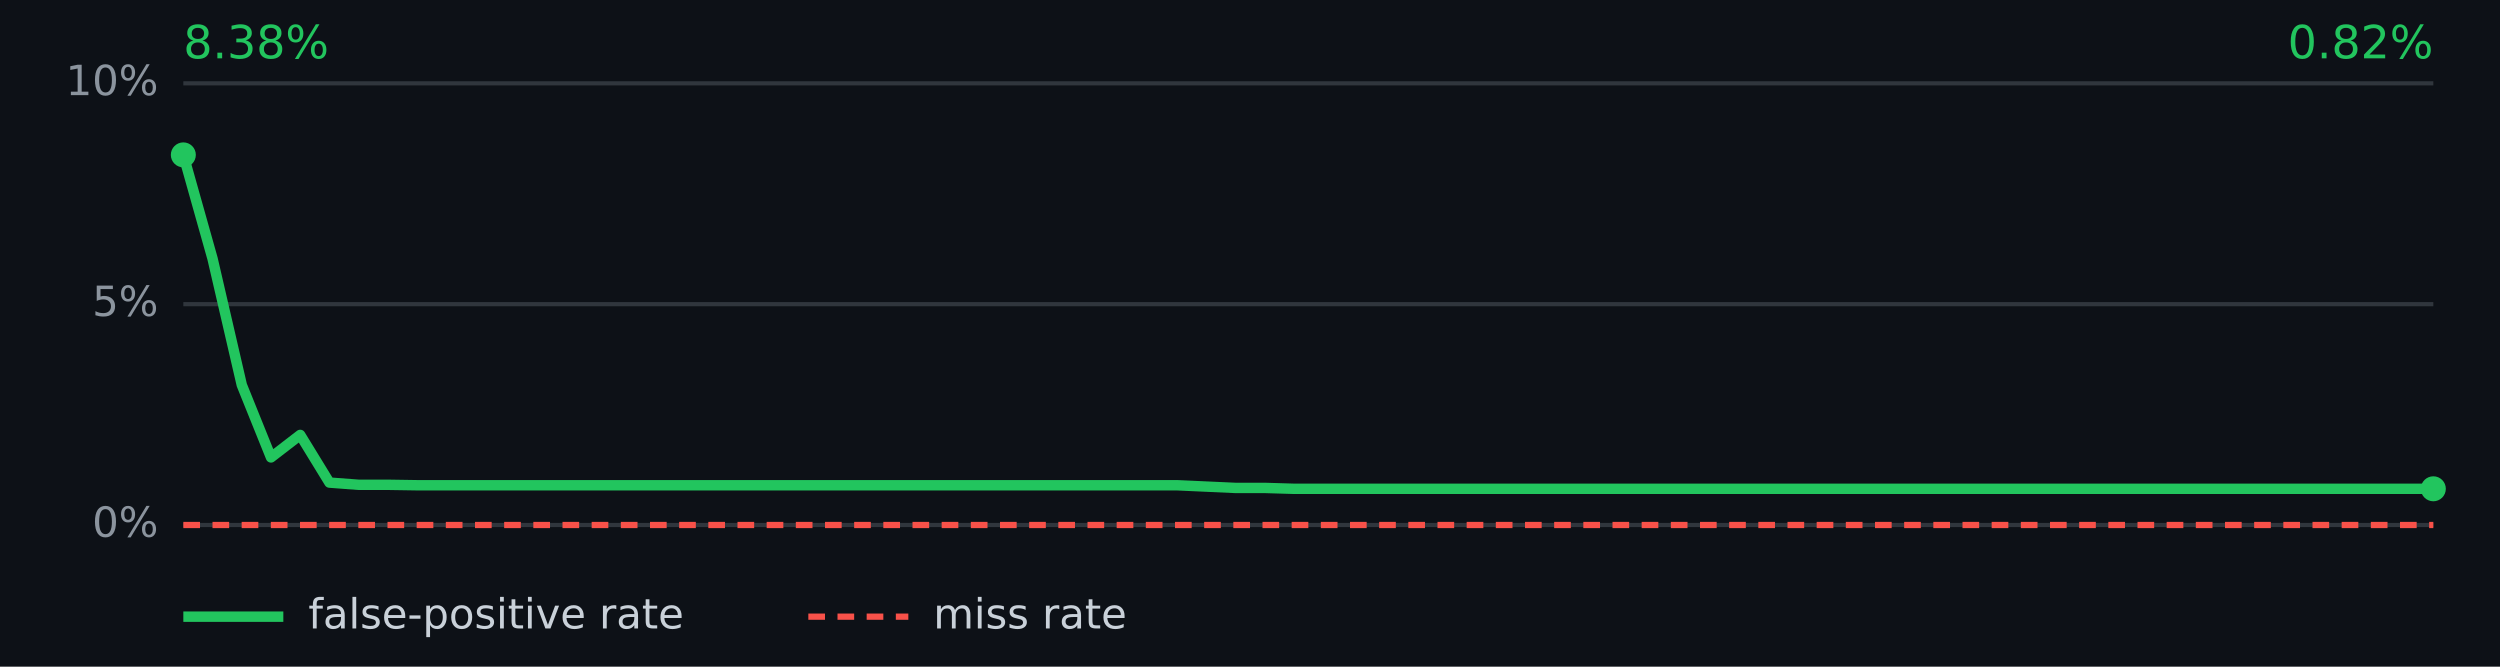
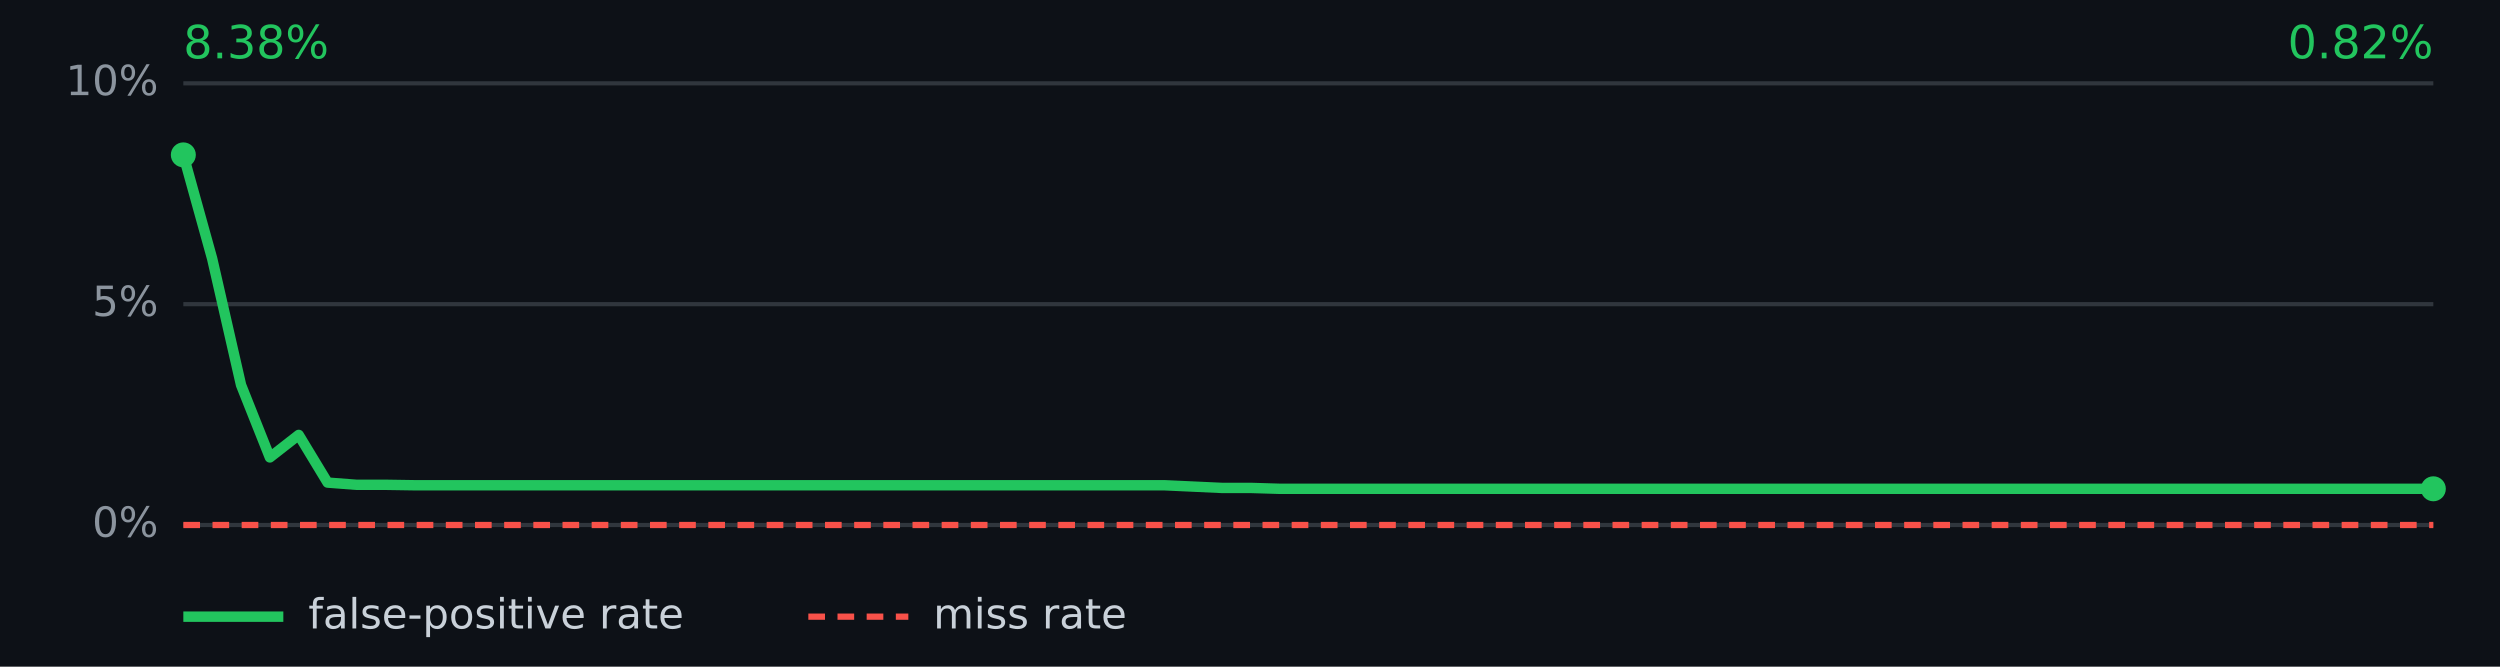
<svg xmlns="http://www.w3.org/2000/svg" width="600" height="160" role="img" aria-label="false-positive rate trend: 8.38% to 0.82%">
  <rect width="100%" height="160" fill="#0d1117" />
  <line x1="44" y1="20.00" x2="584" y2="20.00" stroke="#30363d" stroke-width="1" />
  <text x="38" y="20.00" font-family="Verdana,Geneva,DejaVu Sans,sans-serif" font-size="10" fill="#8b949e" text-anchor="end" dominant-baseline="middle">10%</text>
  <line x1="44" y1="73.00" x2="584" y2="73.00" stroke="#30363d" stroke-width="1" />
  <text x="38" y="73.00" font-family="Verdana,Geneva,DejaVu Sans,sans-serif" font-size="10" fill="#8b949e" text-anchor="end" dominant-baseline="middle">5%</text>
  <line x1="44" y1="126.00" x2="584" y2="126.00" stroke="#30363d" stroke-width="1" />
  <text x="38" y="126.00" font-family="Verdana,Geneva,DejaVu Sans,sans-serif" font-size="10" fill="#8b949e" text-anchor="end" dominant-baseline="middle">0%</text>
-   <polyline points="44.00,126.00 51.83,126.00 59.65,126.00 67.48,126.00 75.30,126.00 83.13,126.00 90.96,126.00 98.78,126.00 106.61,126.00 114.43,126.00 122.26,126.00 130.09,126.00 137.91,126.00 145.74,126.00 153.57,126.00 161.39,126.00 169.22,126.00 177.04,126.00 184.87,126.00 192.70,126.00 200.52,126.00 208.35,126.00 216.17,126.00 224.00,126.00 231.83,126.00 239.65,126.00 247.48,126.00 255.30,126.00 263.13,126.00 270.96,126.00 278.78,126.00 286.61,126.00 294.43,126.00 302.26,126.00 310.09,126.00 317.91,126.00 325.74,126.00 333.57,126.00 341.39,126.00 349.22,126.00 357.04,126.00 364.87,126.00 372.70,126.00 380.52,126.00 388.35,126.00 396.17,126.00 404.00,126.00 411.83,126.00 419.65,126.00 427.48,126.00 435.30,126.00 443.13,126.00 450.96,126.00 458.78,126.00 466.61,126.00 474.43,126.00 482.26,126.00 490.09,126.00 497.91,126.00 505.74,126.00 513.57,126.00 521.39,126.00 529.22,126.00 537.04,126.00 544.87,126.00 552.70,126.00 560.52,126.00 568.35,126.00 576.17,126.00 584.00,126.00" fill="none" stroke="#f85149" stroke-width="1.5" stroke-dasharray="4,3" />
-   <polyline points="44.00,37.17 51.01,62.08 58.03,92.40 65.04,109.78 72.05,104.38 79.06,115.82 86.08,116.35 93.09,116.35 100.10,116.46 107.12,116.46 114.13,116.46 121.14,116.46 128.16,116.46 135.17,116.46 142.18,116.46 149.19,116.46 156.21,116.46 163.22,116.46 170.23,116.46 177.25,116.46 184.26,116.46 191.27,116.46 198.29,116.46 205.30,116.46 212.31,116.46 219.32,116.46 226.34,116.46 233.35,116.46 240.36,116.46 247.38,116.46 254.39,116.46 261.40,116.46 268.42,116.46 275.43,116.46 282.44,116.46 289.45,116.78 296.47,117.10 303.48,117.10 310.49,117.31 317.51,117.31 324.52,117.31 331.53,117.31 338.55,117.31 345.56,117.31 352.57,117.31 359.58,117.31 366.60,117.31 373.61,117.31 380.62,117.31 387.64,117.31 394.65,117.31 401.66,117.31 408.68,117.31 415.69,117.31 422.70,117.31 429.71,117.31 436.73,117.31 443.74,117.31 450.75,117.31 457.77,117.31 464.78,117.31 471.79,117.31 478.81,117.31 485.82,117.31 492.83,117.31 499.84,117.31 506.86,117.31 513.87,117.31 520.88,117.31 527.90,117.31 534.91,117.31 541.92,117.31 548.94,117.31 555.95,117.31 562.96,117.31 569.97,117.31 576.99,117.31 584.00,117.31" fill="none" stroke="#22c55e" stroke-width="2.5" stroke-linejoin="round" />
+   <polyline points="44.00,126.00 51.71,126.00 59.43,126.00 67.14,126.00 74.86,126.00 82.57,126.00 90.29,126.00 98.00,126.00 105.71,126.00 113.43,126.00 121.14,126.00 128.86,126.00 136.57,126.00 144.29,126.00 152.00,126.00 159.71,126.00 167.43,126.00 175.14,126.00 182.86,126.00 190.57,126.00 198.29,126.00 206.00,126.00 213.71,126.00 221.43,126.00 229.14,126.00 236.86,126.00 244.57,126.00 252.29,126.00 260.00,126.00 267.71,126.00 275.43,126.00 283.14,126.00 290.86,126.00 298.57,126.00 306.29,126.00 314.00,126.00 321.71,126.00 329.43,126.00 337.14,126.00 344.86,126.00 352.57,126.00 360.29,126.00 368.00,126.00 375.71,126.00 383.43,126.00 391.14,126.00 398.86,126.00 406.57,126.00 414.29,126.00 422.00,126.00 429.71,126.00 437.43,126.00 445.14,126.00 452.86,126.00 460.57,126.00 468.29,126.00 476.00,126.00 483.71,126.00 491.43,126.00 499.14,126.00 506.86,126.00 514.57,126.00 522.29,126.00 530.00,126.00 537.71,126.00 545.43,126.00 553.14,126.00 560.86,126.00 568.57,126.00 576.29,126.00 584.00,126.00" fill="none" stroke="#f85149" stroke-width="1.5" stroke-dasharray="4,3" />
+   <polyline points="44.00,37.17 50.92,62.08 57.85,92.40 64.77,109.78 71.69,104.38 78.62,115.82 85.54,116.35 92.46,116.35 99.38,116.46 106.31,116.46 113.23,116.46 120.15,116.46 127.08,116.46 134.00,116.46 140.92,116.46 147.85,116.46 154.77,116.46 161.69,116.46 168.62,116.46 175.54,116.46 182.46,116.46 189.38,116.46 196.31,116.46 203.23,116.46 210.15,116.46 217.08,116.46 224.00,116.46 230.92,116.46 237.85,116.46 244.77,116.46 251.69,116.46 258.62,116.46 265.54,116.46 272.46,116.46 279.38,116.46 286.31,116.78 293.23,117.10 300.15,117.10 307.08,117.31 314.00,117.31 320.92,117.31 327.85,117.31 334.77,117.31 341.69,117.31 348.62,117.31 355.54,117.31 362.46,117.31 369.38,117.31 376.31,117.31 383.23,117.31 390.15,117.31 397.08,117.31 404.00,117.31 410.92,117.31 417.85,117.31 424.77,117.31 431.69,117.31 438.62,117.31 445.54,117.31 452.46,117.31 459.38,117.31 466.31,117.31 473.23,117.31 480.15,117.31 487.08,117.31 494.00,117.31 500.92,117.31 507.85,117.31 514.77,117.31 521.69,117.31 528.62,117.31 535.54,117.31 542.46,117.31 549.38,117.31 556.31,117.31 563.23,117.31 570.15,117.31 577.08,117.31 584.00,117.31" fill="none" stroke="#22c55e" stroke-width="2.5" stroke-linejoin="round" />
  <circle cx="44.00" cy="37.17" r="3" fill="#22c55e" />
  <circle cx="584.00" cy="117.31" r="3" fill="#22c55e" />
  <text x="44.00" y="14" font-family="Verdana,Geneva,DejaVu Sans,sans-serif" font-size="11" fill="#22c55e" text-anchor="start">8.38%</text>
  <text x="584.00" y="14" font-family="Verdana,Geneva,DejaVu Sans,sans-serif" font-size="11" fill="#22c55e" text-anchor="end">0.82%</text>
  <line x1="44" y1="148" x2="68" y2="148" stroke="#22c55e" stroke-width="2.5" />
  <text x="74" y="148" font-family="Verdana,Geneva,DejaVu Sans,sans-serif" font-size="10" fill="#c9d1d9" dominant-baseline="middle">false-positive rate</text>
  <line x1="194" y1="148" x2="218" y2="148" stroke="#f85149" stroke-width="1.5" stroke-dasharray="4,3" />
  <text x="224" y="148" font-family="Verdana,Geneva,DejaVu Sans,sans-serif" font-size="10" fill="#c9d1d9" dominant-baseline="middle">miss rate</text>
</svg>
